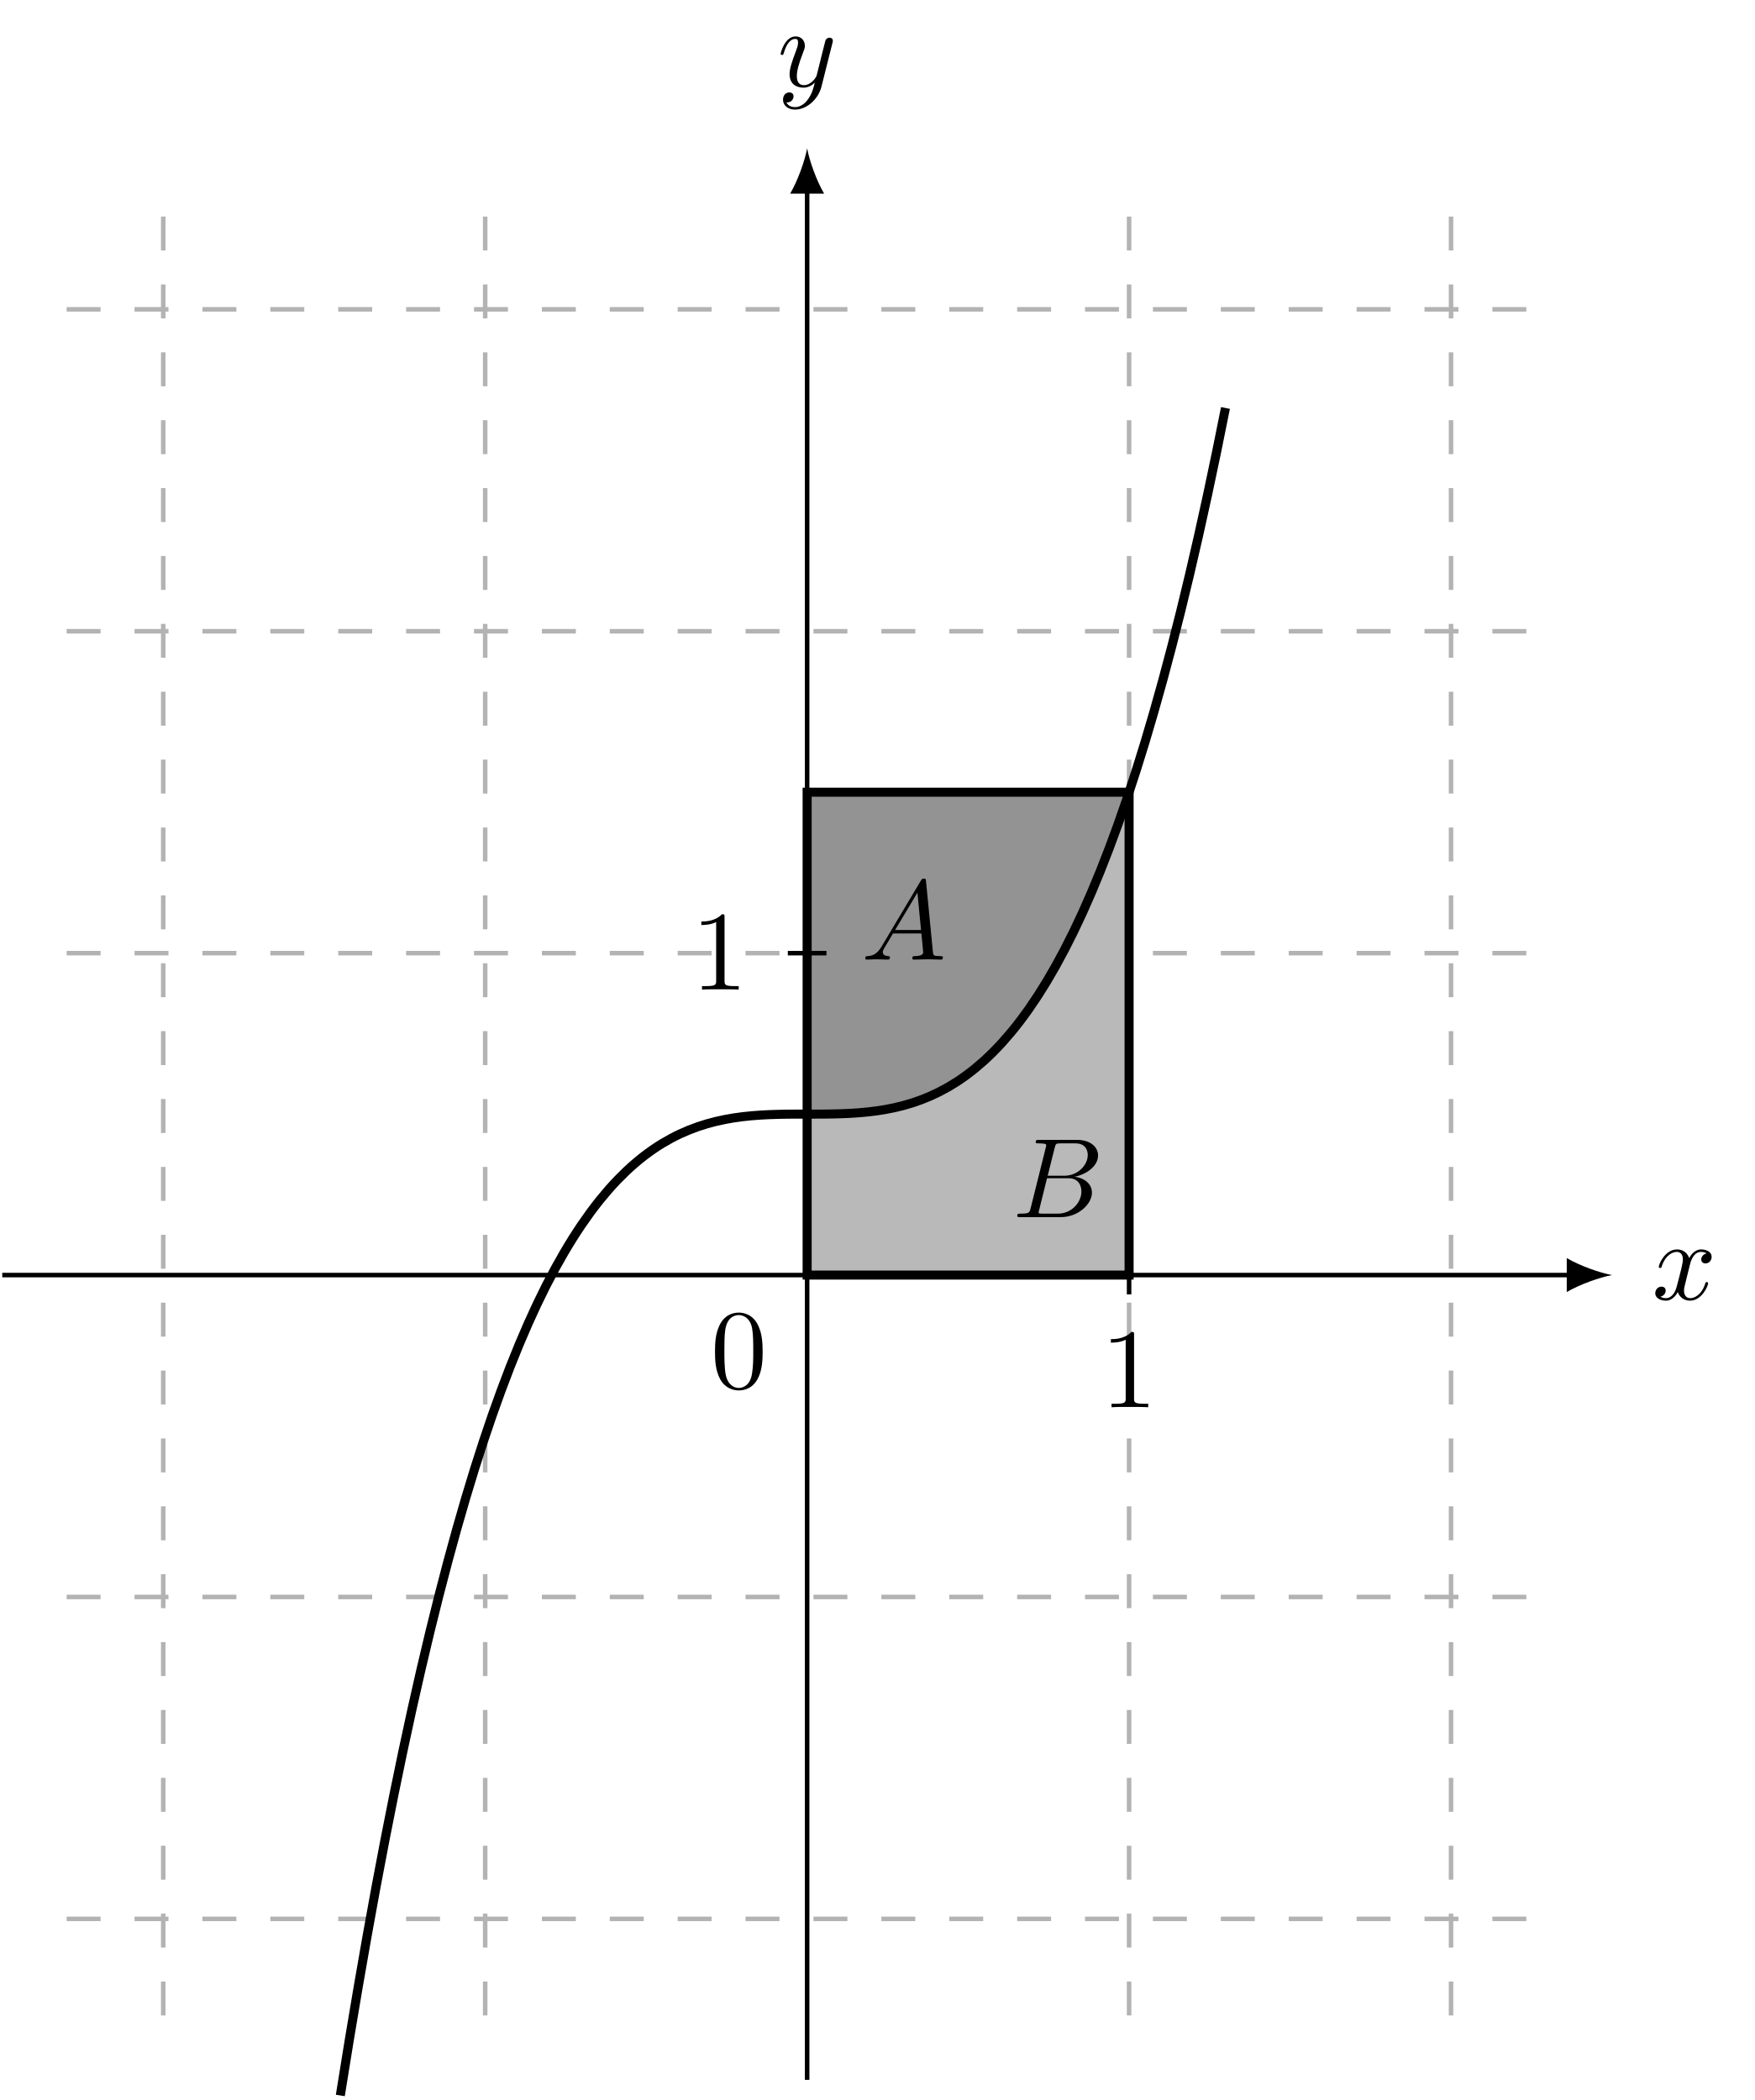
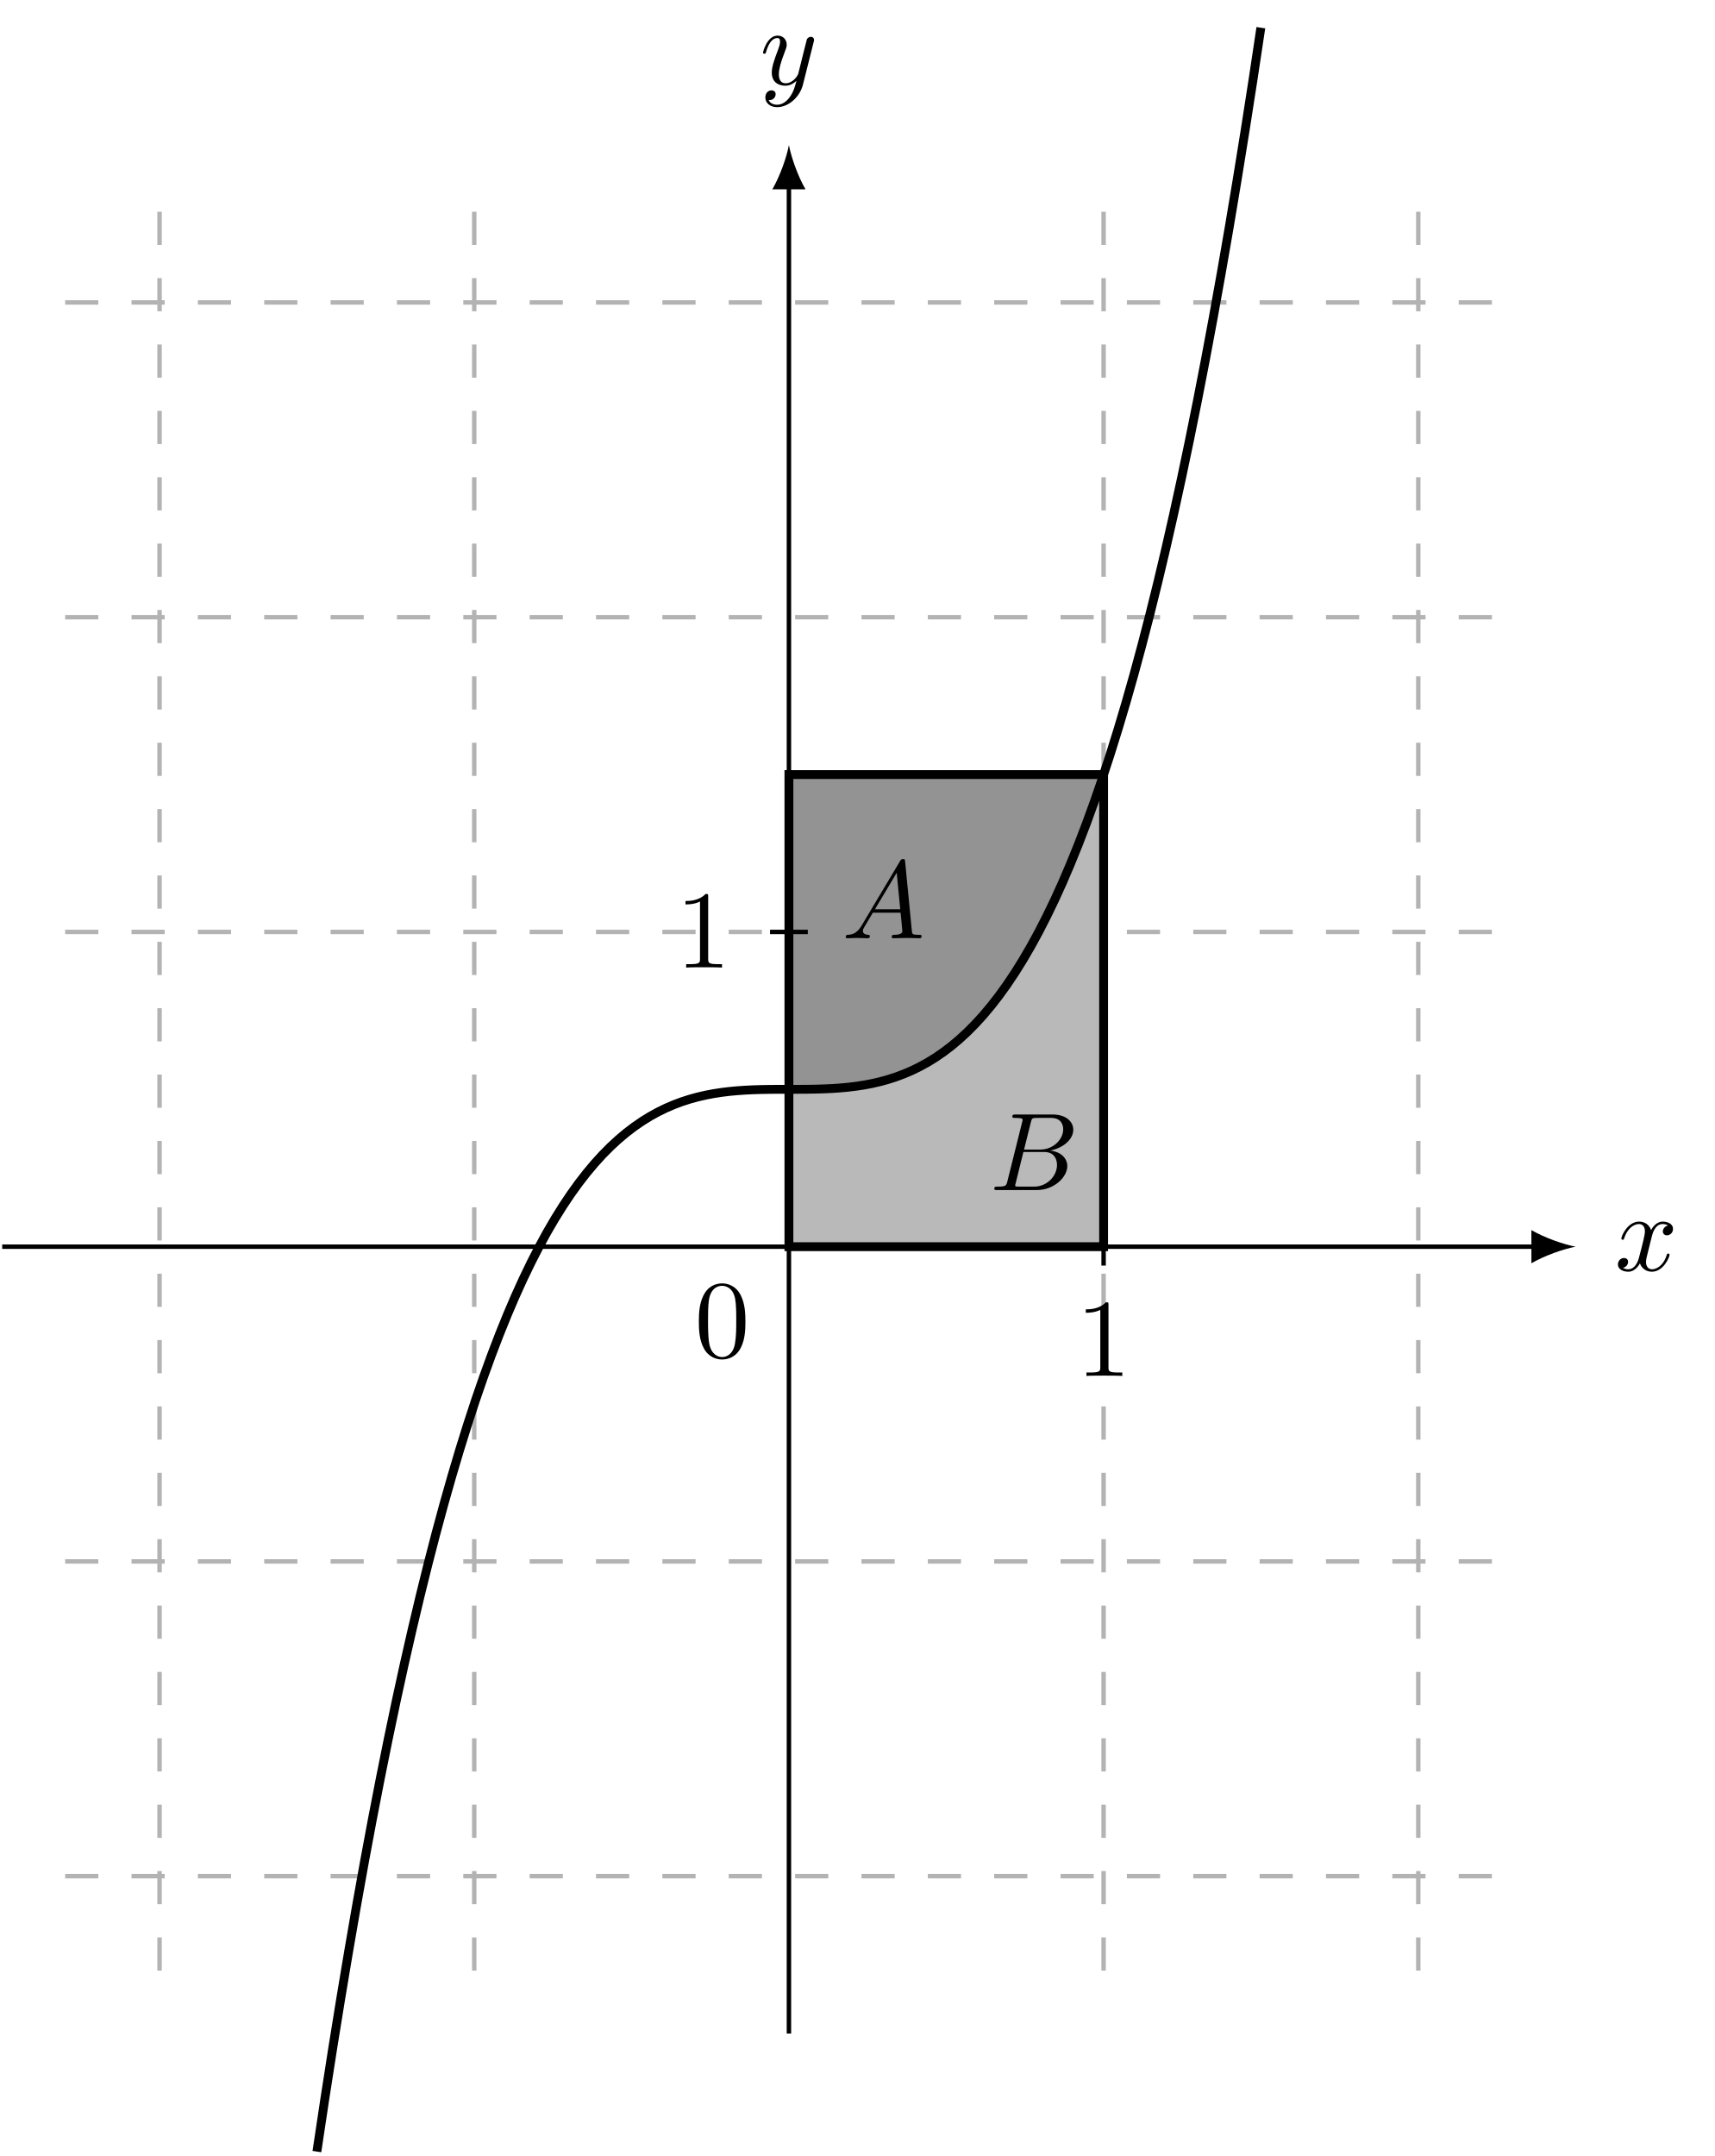
- <svg xmlns="http://www.w3.org/2000/svg" xmlns:xlink="http://www.w3.org/1999/xlink" version="1.1" width="154.466pt" height="184.921pt" viewBox="-70.007 -70.007 154.466 184.921">
+ <svg xmlns="http://www.w3.org/2000/svg" xmlns:xlink="http://www.w3.org/1999/xlink" version="1.1" width="154.466pt" height="194.174pt" viewBox="-70.007 -70.007 154.466 194.174">
  <defs>
    <path id="g1-48" d="M4.583-3.188C4.583-3.985 4.533-4.782 4.184-5.519C3.726-6.476 2.909-6.635 2.491-6.635C1.893-6.635 1.166-6.376 .757-5.45C.438-4.762 .389-3.985 .389-3.188C.389-2.441 .428-1.544 .837-.787C1.265 .02 1.993 .219 2.481 .219C3.019 .219 3.776 .01 4.214-.936C4.533-1.624 4.583-2.401 4.583-3.188ZM2.481 0C2.092 0 1.504-.249 1.325-1.205C1.215-1.803 1.215-2.72 1.215-3.308C1.215-3.945 1.215-4.603 1.295-5.141C1.484-6.326 2.232-6.416 2.481-6.416C2.809-6.416 3.467-6.237 3.656-5.25C3.756-4.692 3.756-3.935 3.756-3.308C3.756-2.56 3.756-1.883 3.646-1.245C3.497-.299 2.929 0 2.481 0Z" />
    <path id="g1-49" d="M2.929-6.376C2.929-6.615 2.929-6.635 2.7-6.635C2.082-5.998 1.205-5.998 .887-5.998V-5.689C1.086-5.689 1.674-5.689 2.192-5.948V-.787C2.192-.428 2.162-.309 1.265-.309H.946V0C1.295-.03 2.162-.03 2.56-.03S3.826-.03 4.174 0V-.309H3.856C2.959-.309 2.929-.418 2.929-.787V-6.376Z" />
    <path id="g0-65" d="M1.783-1.146C1.385-.478 .996-.339 .558-.309C.438-.299 .349-.299 .349-.11C.349-.05 .399 0 .478 0C.747 0 1.056-.03 1.335-.03C1.664-.03 2.012 0 2.331 0C2.391 0 2.521 0 2.521-.189C2.521-.299 2.431-.309 2.361-.309C2.132-.329 1.893-.408 1.893-.658C1.893-.777 1.953-.887 2.032-1.026L2.79-2.301H5.29C5.31-2.092 5.45-.737 5.45-.638C5.45-.339 4.932-.309 4.732-.309C4.593-.309 4.493-.309 4.493-.11C4.493 0 4.613 0 4.633 0C5.041 0 5.469-.03 5.878-.03C6.127-.03 6.755 0 7.004 0C7.064 0 7.183 0 7.183-.199C7.183-.309 7.083-.309 6.954-.309C6.336-.309 6.336-.379 6.306-.667L5.699-6.894C5.679-7.093 5.679-7.133 5.509-7.133C5.35-7.133 5.31-7.064 5.25-6.964L1.783-1.146ZM2.979-2.61L4.941-5.898L5.26-2.61H2.979Z" />
    <path id="g0-66" d="M1.594-.777C1.494-.389 1.474-.309 .687-.309C.518-.309 .418-.309 .418-.11C.418 0 .508 0 .687 0H4.244C5.818 0 6.994-1.176 6.994-2.152C6.994-2.869 6.416-3.447 5.45-3.557C6.486-3.746 7.532-4.483 7.532-5.43C7.532-6.167 6.874-6.804 5.679-6.804H2.331C2.142-6.804 2.042-6.804 2.042-6.605C2.042-6.496 2.132-6.496 2.321-6.496C2.341-6.496 2.531-6.496 2.7-6.476C2.879-6.456 2.969-6.446 2.969-6.316C2.969-6.276 2.959-6.247 2.929-6.127L1.594-.777ZM3.098-3.646L3.716-6.117C3.806-6.466 3.826-6.496 4.254-6.496H5.539C6.416-6.496 6.625-5.908 6.625-5.469C6.625-4.593 5.768-3.646 4.553-3.646H3.098ZM2.65-.309C2.511-.309 2.491-.309 2.431-.319C2.331-.329 2.301-.339 2.301-.418C2.301-.448 2.301-.468 2.351-.648L3.039-3.427H4.922C5.878-3.427 6.067-2.69 6.067-2.262C6.067-1.275 5.181-.309 4.005-.309H2.65Z" />
    <path id="g0-120" d="M3.328-3.009C3.387-3.268 3.616-4.184 4.314-4.184C4.364-4.184 4.603-4.184 4.812-4.055C4.533-4.005 4.334-3.756 4.334-3.517C4.334-3.357 4.443-3.168 4.712-3.168C4.932-3.168 5.25-3.347 5.25-3.746C5.25-4.264 4.663-4.403 4.324-4.403C3.746-4.403 3.397-3.875 3.278-3.646C3.029-4.304 2.491-4.403 2.202-4.403C1.166-4.403 .598-3.118 .598-2.869C.598-2.77 .697-2.77 .717-2.77C.797-2.77 .827-2.79 .847-2.879C1.186-3.935 1.843-4.184 2.182-4.184C2.371-4.184 2.72-4.095 2.72-3.517C2.72-3.208 2.55-2.54 2.182-1.146C2.022-.528 1.674-.11 1.235-.11C1.176-.11 .946-.11 .737-.239C.986-.289 1.205-.498 1.205-.777C1.205-1.046 .986-1.126 .837-1.126C.538-1.126 .289-.867 .289-.548C.289-.09 .787 .11 1.225 .11C1.883 .11 2.242-.588 2.271-.648C2.391-.279 2.75 .11 3.347 .11C4.374 .11 4.941-1.176 4.941-1.425C4.941-1.524 4.852-1.524 4.822-1.524C4.732-1.524 4.712-1.484 4.692-1.415C4.364-.349 3.686-.11 3.367-.11C2.979-.11 2.819-.428 2.819-.767C2.819-.986 2.879-1.205 2.989-1.644L3.328-3.009Z" />
    <path id="g0-121" d="M4.842-3.796C4.882-3.935 4.882-3.955 4.882-4.025C4.882-4.204 4.742-4.294 4.593-4.294C4.493-4.294 4.334-4.234 4.244-4.085C4.224-4.035 4.144-3.726 4.105-3.547C4.035-3.288 3.965-3.019 3.905-2.75L3.457-.956C3.417-.807 2.989-.11 2.331-.11C1.823-.11 1.714-.548 1.714-.917C1.714-1.375 1.883-1.993 2.222-2.869C2.381-3.278 2.421-3.387 2.421-3.587C2.421-4.035 2.102-4.403 1.604-4.403C.658-4.403 .289-2.959 .289-2.869C.289-2.77 .389-2.77 .408-2.77C.508-2.77 .518-2.79 .568-2.949C.837-3.885 1.235-4.184 1.574-4.184C1.654-4.184 1.823-4.184 1.823-3.866C1.823-3.616 1.724-3.357 1.654-3.168C1.255-2.112 1.076-1.544 1.076-1.076C1.076-.189 1.704 .11 2.291 .11C2.68 .11 3.019-.06 3.298-.339C3.168 .179 3.049 .667 2.65 1.196C2.391 1.534 2.012 1.823 1.554 1.823C1.415 1.823 .966 1.793 .797 1.405C.956 1.405 1.086 1.405 1.225 1.285C1.325 1.196 1.425 1.066 1.425 .877C1.425 .568 1.156 .528 1.056 .528C.827 .528 .498 .687 .498 1.176C.498 1.674 .936 2.042 1.554 2.042C2.58 2.042 3.606 1.136 3.885 .01L4.842-3.796Z" />
  </defs>
  <g id="page1">
    <g stroke-miterlimit="10" transform="translate(1.057877,42.27199)scale(0.996264,-0.996264)">
      <g fill="#000" stroke="#000">
        <g stroke-width="0.4">
          <g stroke-dasharray="3.0,3.0" stroke-dashoffset="0.0">
            <g fill="#b3b3b3" stroke="#b3b3b3">
              <path d="M -56.905 -65.441 L -56.905 93.894" fill="none" />
            </g>
          </g>
          <g stroke-dasharray="3.0,3.0" stroke-dashoffset="0.0">
            <g fill="#b3b3b3" stroke="#b3b3b3">
              <path d="M -28.453 -65.441 L -28.453 93.894" fill="none" />
            </g>
          </g>
          <g stroke-dasharray="3.0,3.0" stroke-dashoffset="0.0">
            <g fill="#b3b3b3" stroke="#b3b3b3">
              <path d="M 28.453 -65.441 L 28.453 93.894" fill="none" />
            </g>
          </g>
          <g stroke-dasharray="3.0,3.0" stroke-dashoffset="0.0">
            <g fill="#b3b3b3" stroke="#b3b3b3">
              <path d="M 56.905 -65.441 L 56.905 93.894" fill="none" />
            </g>
          </g>
          <g stroke-dasharray="3.0,3.0" stroke-dashoffset="0.0">
            <g fill="#b3b3b3" stroke="#b3b3b3">
              <path d="M -65.441 -56.905 L 65.441 -56.905" fill="none" />
            </g>
          </g>
          <g stroke-dasharray="3.0,3.0" stroke-dashoffset="0.0">
            <g fill="#b3b3b3" stroke="#b3b3b3">
              <path d="M -65.441 -28.453 L 65.441 -28.453" fill="none" />
            </g>
          </g>
          <g stroke-dasharray="3.0,3.0" stroke-dashoffset="0.0">
            <g fill="#b3b3b3" stroke="#b3b3b3">
              <path d="M -65.441 28.453 L 65.441 28.453" fill="none" />
            </g>
          </g>
          <g stroke-dasharray="3.0,3.0" stroke-dashoffset="0.0">
            <g fill="#b3b3b3" stroke="#b3b3b3">
              <path d="M -65.441 56.905 L 65.441 56.905" fill="none" />
            </g>
          </g>
          <g stroke-dasharray="3.0,3.0" stroke-dashoffset="0.0">
            <g fill="#b3b3b3" stroke="#b3b3b3">
              <path d="M -65.441 85.358 L 65.441 85.358" fill="none" />
            </g>
          </g>
          <g fill="#b9b9b9" stroke="#b9b9b9">
            <path d="M 0.0 0.0 M 0.0 0.0 L 0.0 42.679 L 28.453 42.679 L 28.453 0.0 Z M 28.453 42.679" stroke="none" />
          </g>
          <g fill="#939393" stroke="#939393">
            <path d="M 0.0 14.226 C 0.0 14.226 0.856 14.226 1.185 14.228 C 1.514 14.23 2.042 14.235 2.37 14.242 C 2.699 14.25 3.227 14.265 3.556 14.281 C 3.885 14.298 4.412 14.33 4.741 14.358 C 5.07 14.386 5.597 14.44 5.926 14.483 C 6.255 14.527 6.783 14.608 7.111 14.671 C 7.44 14.733 7.968 14.847 8.297 14.931 C 8.626 15.016 9.153 15.169 9.482 15.279 C 9.811 15.389 10.338 15.586 10.667 15.726 C 10.996 15.865 11.524 16.111 11.852 16.283 C 12.181 16.455 12.709 16.756 13.038 16.964 C 13.367 17.171 13.894 17.533 14.223 17.78 C 14.552 18.027 15.079 18.455 15.408 18.745 C 15.737 19.034 16.264 19.533 16.593 19.869 C 16.922 20.206 17.45 20.781 17.779 21.167 C 18.108 21.553 18.635 22.211 18.964 22.65 C 19.293 23.089 19.82 23.835 20.149 24.33 C 20.478 24.826 21.005 25.665 21.334 26.221 C 21.663 26.776 22.191 27.714 22.52 28.333 C 22.848 28.952 23.376 29.994 23.705 30.68 C 24.034 31.365 24.561 32.518 24.89 33.273 C 25.219 34.029 25.746 35.296 26.075 36.126 C 26.404 36.955 26.932 38.344 27.261 39.25 C 27.589 40.157 28.446 42.658 28.446 42.658 L 28.453 42.679 L 0.0 42.679 Z" stroke="none" />
          </g>
          <g stroke-width="0.8">
            <path d="M 0.0 0.0 M 0.0 0.0 L 0.0 42.679 L 28.453 42.679 L 28.453 0.0 Z M 28.453 42.679" fill="none" />
          </g>
          <g stroke-width="0.8">
-             <path d="M -41.256 -72.514 C -41.256 -72.514 -40.685 -68.956 -40.466 -67.625 C -40.247 -66.295 -39.895 -64.203 -39.676 -62.924 C -39.457 -61.644 -39.105 -59.634 -38.886 -58.405 C -38.667 -57.176 -38.315 -55.246 -38.096 -54.067 C -37.876 -52.888 -37.525 -51.036 -37.306 -49.905 C -37.086 -48.774 -36.735 -46.999 -36.515 -45.916 C -36.296 -44.832 -35.944 -43.132 -35.725 -42.095 C -35.506 -41.058 -35.154 -39.432 -34.935 -38.44 C -34.716 -37.448 -34.364 -35.894 -34.145 -34.946 C -33.926 -33.999 -33.574 -32.515 -33.355 -31.611 C -33.136 -30.707 -32.784 -29.292 -32.565 -28.43 C -32.345 -27.568 -31.994 -26.22 -31.774 -25.4 C -31.555 -24.579 -31.204 -23.296 -30.984 -22.516 C -30.765 -21.736 -30.413 -20.517 -30.194 -19.776 C -29.975 -19.035 -29.623 -17.879 -29.404 -17.176 C -29.185 -16.473 -28.833 -15.378 -28.614 -14.712 C -28.395 -14.047 -28.043 -13.01 -27.824 -12.38 C -27.604 -11.751 -27.253 -10.771 -27.033 -10.177 C -26.814 -9.583 -26.463 -8.659 -26.243 -8.099 C -26.024 -7.539 -25.672 -6.669 -25.453 -6.142 C -25.234 -5.616 -24.882 -4.798 -24.663 -4.304 C -24.444 -3.809 -24.092 -3.043 -23.873 -2.579 C -23.654 -2.116 -23.302 -1.398 -23.083 -0.965 C -22.863 -0.532 -22.512 0.138 -22.293 0.542 C -22.073 0.946 -21.722 1.57 -21.502 1.946 C -21.283 2.322 -20.931 2.902 -20.712 3.251 C -20.493 3.6 -20.141 4.137 -19.922 4.46 C -19.703 4.782 -19.351 5.279 -19.132 5.576 C -18.913 5.874 -18.561 6.331 -18.342 6.604 C -18.122 6.878 -17.771 7.297 -17.552 7.548 C -17.332 7.798 -16.981 8.182 -16.761 8.41 C -16.542 8.638 -16.19 8.987 -15.971 9.195 C -15.752 9.402 -15.4 9.718 -15.181 9.905 C -14.962 10.093 -14.61 10.377 -14.391 10.545 C -14.172 10.714 -13.82 10.969 -13.601 11.119 C -13.382 11.27 -13.03 11.496 -12.811 11.63 C -12.591 11.763 -12.24 11.964 -12.02 12.081 C -11.801 12.199 -11.45 12.375 -11.23 12.477 C -11.011 12.58 -10.659 12.732 -10.44 12.821 C -10.221 12.91 -9.869 13.041 -9.65 13.117 C -9.431 13.193 -9.079 13.304 -8.86 13.368 C -8.641 13.432 -8.289 13.525 -8.07 13.578 C -7.85 13.631 -7.499 13.707 -7.279 13.75 C -7.06 13.793 -6.709 13.855 -6.489 13.889 C -6.27 13.923 -5.918 13.971 -5.699 13.998 C -5.48 14.025 -5.128 14.061 -4.909 14.08 C -4.69 14.1 -4.338 14.126 -4.119 14.14 C -3.9 14.154 -3.548 14.172 -3.329 14.181 C -3.109 14.19 -2.758 14.201 -2.538 14.206 C -2.319 14.212 -1.968 14.217 -1.748 14.22 C -1.529 14.222 -1.177 14.225 -0.958 14.226 C -0.739 14.226 -0.387 14.226 -0.168 14.226 C 0.051 14.226 0.403 14.226 0.622 14.226 C 0.841 14.227 1.193 14.228 1.412 14.229 C 1.632 14.231 1.983 14.235 2.202 14.239 C 2.422 14.244 2.773 14.252 2.993 14.259 C 3.212 14.267 3.564 14.281 3.783 14.293 C 4.002 14.305 4.354 14.327 4.573 14.344 C 4.792 14.361 5.144 14.393 5.363 14.417 C 5.582 14.44 5.934 14.483 6.153 14.514 C 6.373 14.545 6.724 14.6 6.943 14.64 C 7.163 14.679 7.514 14.749 7.734 14.797 C 7.953 14.846 8.304 14.932 8.524 14.991 C 8.743 15.05 9.095 15.153 9.314 15.224 C 9.533 15.295 9.885 15.417 10.104 15.5 C 10.323 15.583 10.675 15.727 10.894 15.823 C 11.113 15.92 11.465 16.085 11.684 16.197 C 11.904 16.308 12.255 16.497 12.475 16.624 C 12.694 16.75 13.045 16.966 13.265 17.109 C 13.484 17.252 13.836 17.495 14.055 17.656 C 14.274 17.816 14.626 18.088 14.845 18.267 C 15.064 18.446 15.416 18.749 15.635 18.947 C 15.854 19.146 16.206 19.48 16.425 19.7 C 16.645 19.919 16.996 20.288 17.216 20.529 C 17.435 20.77 17.786 21.173 18.006 21.437 C 18.225 21.7 18.577 22.141 18.796 22.428 C 19.015 22.716 19.367 23.195 19.586 23.507 C 19.805 23.819 20.157 24.339 20.376 24.676 C 20.595 25.014 20.947 25.575 21.166 25.939 C 21.386 26.304 21.737 26.909 21.956 27.301 C 22.176 27.693 22.527 28.343 22.747 28.764 C 22.966 29.185 23.318 29.882 23.537 30.332 C 23.756 30.782 24.108 31.528 24.327 32.009 C 24.546 32.49 24.898 33.286 25.117 33.799 C 25.336 34.312 25.688 35.16 25.907 35.705 C 26.127 36.251 26.478 37.152 26.697 37.731 C 26.917 38.31 27.268 39.267 27.488 39.881 C 27.707 40.495 28.059 41.507 28.278 42.157 C 28.497 42.807 28.849 43.877 29.068 44.564 C 29.287 45.251 29.639 46.382 29.858 47.106 C 30.077 47.831 30.429 49.023 30.648 49.787 C 30.868 50.55 31.219 51.805 31.438 52.608 C 31.658 53.411 32.009 54.732 32.229 55.576 C 32.448 56.42 32.799 57.806 33.019 58.692 C 33.238 59.578 33.59 61.033 33.809 61.962 C 34.028 62.891 34.38 64.415 34.599 65.388 C 34.818 66.36 35.17 67.956 35.389 68.974 C 35.608 69.991 35.96 71.659 36.179 72.723 C 36.399 73.787 36.97 76.64 36.97 76.64" fill="none" />
+             <path d="M -42.679 -81.802 C -42.679 -81.802 -42.161 -78.34 -41.962 -77.041 C -41.763 -75.742 -41.444 -73.695 -41.245 -72.44 C -41.046 -71.186 -40.726 -69.209 -40.527 -67.997 C -40.328 -66.786 -40.009 -64.878 -39.81 -63.709 C -39.611 -62.54 -39.292 -60.699 -39.093 -59.572 C -38.894 -58.445 -38.575 -56.671 -38.376 -55.584 C -38.177 -54.498 -37.858 -52.789 -37.659 -51.743 C -37.46 -50.696 -37.14 -49.051 -36.941 -48.045 C -36.742 -47.038 -36.423 -45.456 -36.224 -44.488 C -36.025 -43.52 -35.706 -41.999 -35.507 -41.069 C -35.308 -40.139 -34.989 -38.678 -34.79 -37.785 C -34.591 -36.892 -34.271 -35.49 -34.072 -34.634 C -33.873 -33.777 -33.554 -32.434 -33.355 -31.613 C -33.156 -30.792 -32.837 -29.505 -32.638 -28.719 C -32.439 -27.933 -32.12 -26.701 -31.921 -25.949 C -31.722 -25.198 -31.403 -24.02 -31.204 -23.302 C -31.005 -22.584 -30.685 -21.459 -30.486 -20.773 C -30.287 -20.087 -29.968 -19.015 -29.769 -18.361 C -29.57 -17.707 -29.251 -16.684 -29.052 -16.062 C -28.853 -15.439 -28.534 -14.466 -28.335 -13.873 C -28.136 -13.281 -27.816 -12.356 -27.617 -11.793 C -27.418 -11.23 -27.099 -10.352 -26.9 -9.818 C -26.701 -9.284 -26.382 -8.451 -26.183 -7.945 C -25.984 -7.44 -25.665 -6.651 -25.466 -6.173 C -25.267 -5.694 -24.948 -4.949 -24.749 -4.497 C -24.55 -4.046 -24.23 -3.342 -24.031 -2.916 C -23.832 -2.49 -23.513 -1.828 -23.314 -1.427 C -23.115 -1.026 -22.796 -0.402 -22.597 -0.026 C -22.398 0.351 -22.079 0.935 -21.88 1.289 C -21.681 1.642 -21.361 2.189 -21.162 2.52 C -20.963 2.85 -20.644 3.362 -20.445 3.67 C -20.246 3.979 -19.927 4.456 -19.728 4.743 C -19.529 5.03 -19.21 5.473 -19.011 5.74 C -18.812 6.006 -18.493 6.417 -18.294 6.664 C -18.095 6.911 -17.775 7.292 -17.576 7.52 C -17.377 7.748 -17.058 8.098 -16.859 8.308 C -16.66 8.517 -16.341 8.839 -16.142 9.031 C -15.943 9.224 -15.624 9.518 -15.425 9.693 C -15.226 9.869 -14.906 10.137 -14.707 10.297 C -14.508 10.457 -14.189 10.7 -13.99 10.844 C -13.791 10.989 -13.472 11.208 -13.273 11.338 C -13.074 11.468 -12.755 11.665 -12.556 11.782 C -12.357 11.898 -12.038 12.074 -11.839 12.177 C -11.639 12.281 -11.32 12.436 -11.121 12.528 C -10.922 12.619 -10.603 12.756 -10.404 12.836 C -10.205 12.916 -9.886 13.034 -9.687 13.104 C -9.488 13.173 -9.169 13.276 -8.97 13.335 C -8.771 13.395 -8.451 13.482 -8.252 13.533 C -8.053 13.583 -7.734 13.656 -7.535 13.698 C -7.336 13.74 -7.017 13.801 -6.818 13.835 C -6.619 13.87 -6.3 13.919 -6.101 13.946 C -5.902 13.974 -5.583 14.013 -5.384 14.034 C -5.184 14.056 -4.865 14.085 -4.666 14.101 C -4.467 14.117 -4.148 14.139 -3.949 14.15 C -3.75 14.162 -3.431 14.177 -3.232 14.185 C -3.033 14.193 -2.714 14.202 -2.515 14.207 C -2.316 14.212 -1.996 14.217 -1.797 14.219 C -1.598 14.222 -1.279 14.224 -1.08 14.225 C -0.881 14.226 -0.562 14.226 -0.363 14.226 C -0.164 14.227 0.155 14.226 0.354 14.226 C 0.553 14.227 0.872 14.227 1.071 14.228 C 1.271 14.229 1.59 14.231 1.789 14.233 C 1.988 14.236 2.307 14.241 2.506 14.245 C 2.705 14.25 3.024 14.26 3.223 14.268 C 3.422 14.275 3.741 14.29 3.94 14.301 C 4.139 14.313 4.459 14.335 4.658 14.351 C 4.857 14.367 5.176 14.396 5.375 14.418 C 5.574 14.439 5.893 14.478 6.092 14.506 C 6.291 14.533 6.61 14.582 6.809 14.616 C 7.008 14.651 7.327 14.711 7.526 14.753 C 7.726 14.794 8.045 14.868 8.244 14.918 C 8.443 14.968 8.762 15.056 8.961 15.115 C 9.16 15.174 9.479 15.277 9.678 15.346 C 9.877 15.415 10.196 15.534 10.395 15.614 C 10.594 15.694 10.914 15.83 11.113 15.921 C 11.312 16.012 11.631 16.168 11.83 16.271 C 12.029 16.374 12.348 16.55 12.547 16.666 C 12.746 16.782 13.065 16.979 13.264 17.109 C 13.463 17.239 13.782 17.458 13.982 17.602 C 14.181 17.746 14.5 17.989 14.699 18.149 C 14.898 18.308 15.217 18.576 15.416 18.752 C 15.615 18.927 15.934 19.221 16.133 19.413 C 16.332 19.605 16.651 19.927 16.85 20.136 C 17.049 20.346 17.369 20.695 17.568 20.923 C 17.767 21.151 18.086 21.531 18.285 21.778 C 18.484 22.024 18.803 22.435 19.002 22.701 C 19.201 22.968 19.52 23.411 19.719 23.697 C 19.918 23.984 20.237 24.461 20.437 24.769 C 20.636 25.078 20.955 25.588 21.154 25.919 C 21.353 26.249 21.672 26.796 21.871 27.149 C 22.07 27.501 22.389 28.086 22.588 28.462 C 22.787 28.839 23.106 29.461 23.305 29.862 C 23.504 30.262 23.824 30.925 24.023 31.35 C 24.222 31.776 24.541 32.479 24.74 32.93 C 24.939 33.382 25.258 34.127 25.457 34.605 C 25.656 35.083 25.975 35.871 26.174 36.376 C 26.373 36.881 26.692 37.714 26.892 38.247 C 27.091 38.781 27.41 39.659 27.609 40.221 C 27.808 40.783 28.127 41.708 28.326 42.3 C 28.525 42.892 28.844 43.865 29.043 44.487 C 29.242 45.11 29.561 46.132 29.76 46.785 C 29.959 47.438 30.279 48.511 30.478 49.196 C 30.677 49.881 30.996 51.005 31.195 51.723 C 31.394 52.441 31.713 53.618 31.912 54.37 C 32.111 55.121 32.43 56.352 32.629 57.138 C 32.828 57.923 33.148 59.209 33.347 60.03 C 33.546 60.85 33.865 62.193 34.064 63.049 C 34.263 63.905 34.582 65.306 34.781 66.199 C 34.98 67.091 35.299 68.551 35.498 69.481 C 35.697 70.41 36.016 71.931 36.215 72.898 C 36.414 73.866 36.734 75.448 36.933 76.454 C 37.132 77.46 37.451 79.104 37.65 80.15 C 37.849 81.195 38.168 82.904 38.367 83.99 C 38.566 85.076 38.885 86.849 39.084 87.976 C 39.283 89.103 39.603 90.942 39.802 92.111 C 40.001 93.279 40.32 95.186 40.519 96.397 C 40.718 97.608 41.037 99.584 41.236 100.838 C 41.435 102.093 41.754 104.138 41.953 105.437 C 42.152 106.735 42.67 110.196 42.67 110.196" fill="none" />
          </g>
          <path d="M -71.132 0.0 L 67.532 0.0" fill="none" />
          <g transform="translate(67.5319,0.0)">
            <path d=" M 3.6 0.0 C 2.533 0.2 0.8 0.8 -0.4 1.5 L -0.4 -1.5 C 0.8 -0.8 2.533 -0.2 3.6 0.0  " stroke="none" />
          </g>
          <g transform="translate(74.66483,-2.15277)">
            <g stroke="none" transform="scale(-1.00375,1.00375)translate(1.057877,42.27199)scale(-1,-1)">
              <g fill="#000">
                <g stroke="none">
                  <use x="1.058" y="42.272" xlink:href="#g0-120" />
                </g>
              </g>
            </g>
          </g>
          <path d="M 0.0 -71.132 L 0.0 95.985" fill="none" />
          <g transform="matrix(0.0,1.0,-1.0,0.0,0.0,95.98465)">
            <path d=" M 3.6 0.0 C 2.533 0.2 0.8 0.8 -0.4 1.5 L -0.4 -1.5 C 0.8 -0.8 2.533 -0.2 3.6 0.0  " stroke="none" />
          </g>
          <g transform="translate(-2.6308,105.062)">
            <g stroke="none" transform="scale(-1.00375,1.00375)translate(1.057877,42.27199)scale(-1,-1)">
              <g fill="#000">
                <g stroke="none">
                  <use x="1.058" y="42.272" xlink:href="#g0-121" />
                </g>
              </g>
            </g>
          </g>
          <path d="M 28.453 1.707 L 28.453 -1.707" fill="none" />
          <g transform="translate(25.95274,-11.6845)">
            <g stroke="none" transform="scale(-1.00375,1.00375)translate(1.057877,42.27199)scale(-1,-1)">
              <g fill="#000">
                <g stroke="none">
                  <use x="1.058" y="42.272" xlink:href="#g1-49" />
                </g>
              </g>
            </g>
          </g>
          <path d="M 1.707 28.453 L -1.707 28.453" fill="none" />
          <g transform="translate(-10.24007,25.23053)">
            <g stroke="none" transform="scale(-1.00375,1.00375)translate(1.057877,42.27199)scale(-1,-1)">
              <g fill="#000">
                <g stroke="none">
                  <use x="1.058" y="42.272" xlink:href="#g1-49" />
                </g>
              </g>
            </g>
          </g>
          <g transform="translate(-8.53297,-9.9774)">
            <g stroke="none" transform="scale(-1.00375,1.00375)translate(1.057877,42.27199)scale(-1,-1)">
              <g fill="#000">
                <g stroke="none">
                  <use x="1.058" y="42.272" xlink:href="#g1-48" />
                </g>
              </g>
            </g>
          </g>
          <g transform="translate(4.7859,27.88153)">
            <g stroke="none" transform="scale(-1.00375,1.00375)translate(1.057877,42.27199)scale(-1,-1)">
              <g fill="#000">
                <g stroke="none">
                  <use x="1.058" y="42.272" xlink:href="#g0-65" />
                </g>
              </g>
            </g>
          </g>
          <g transform="translate(18.1497,5.11925)">
            <g stroke="none" transform="scale(-1.00375,1.00375)translate(1.057877,42.27199)scale(-1,-1)">
              <g fill="#000">
                <g stroke="none">
                  <use x="1.058" y="42.272" xlink:href="#g0-66" />
                </g>
              </g>
            </g>
          </g>
        </g>
      </g>
    </g>
  </g>
</svg>
